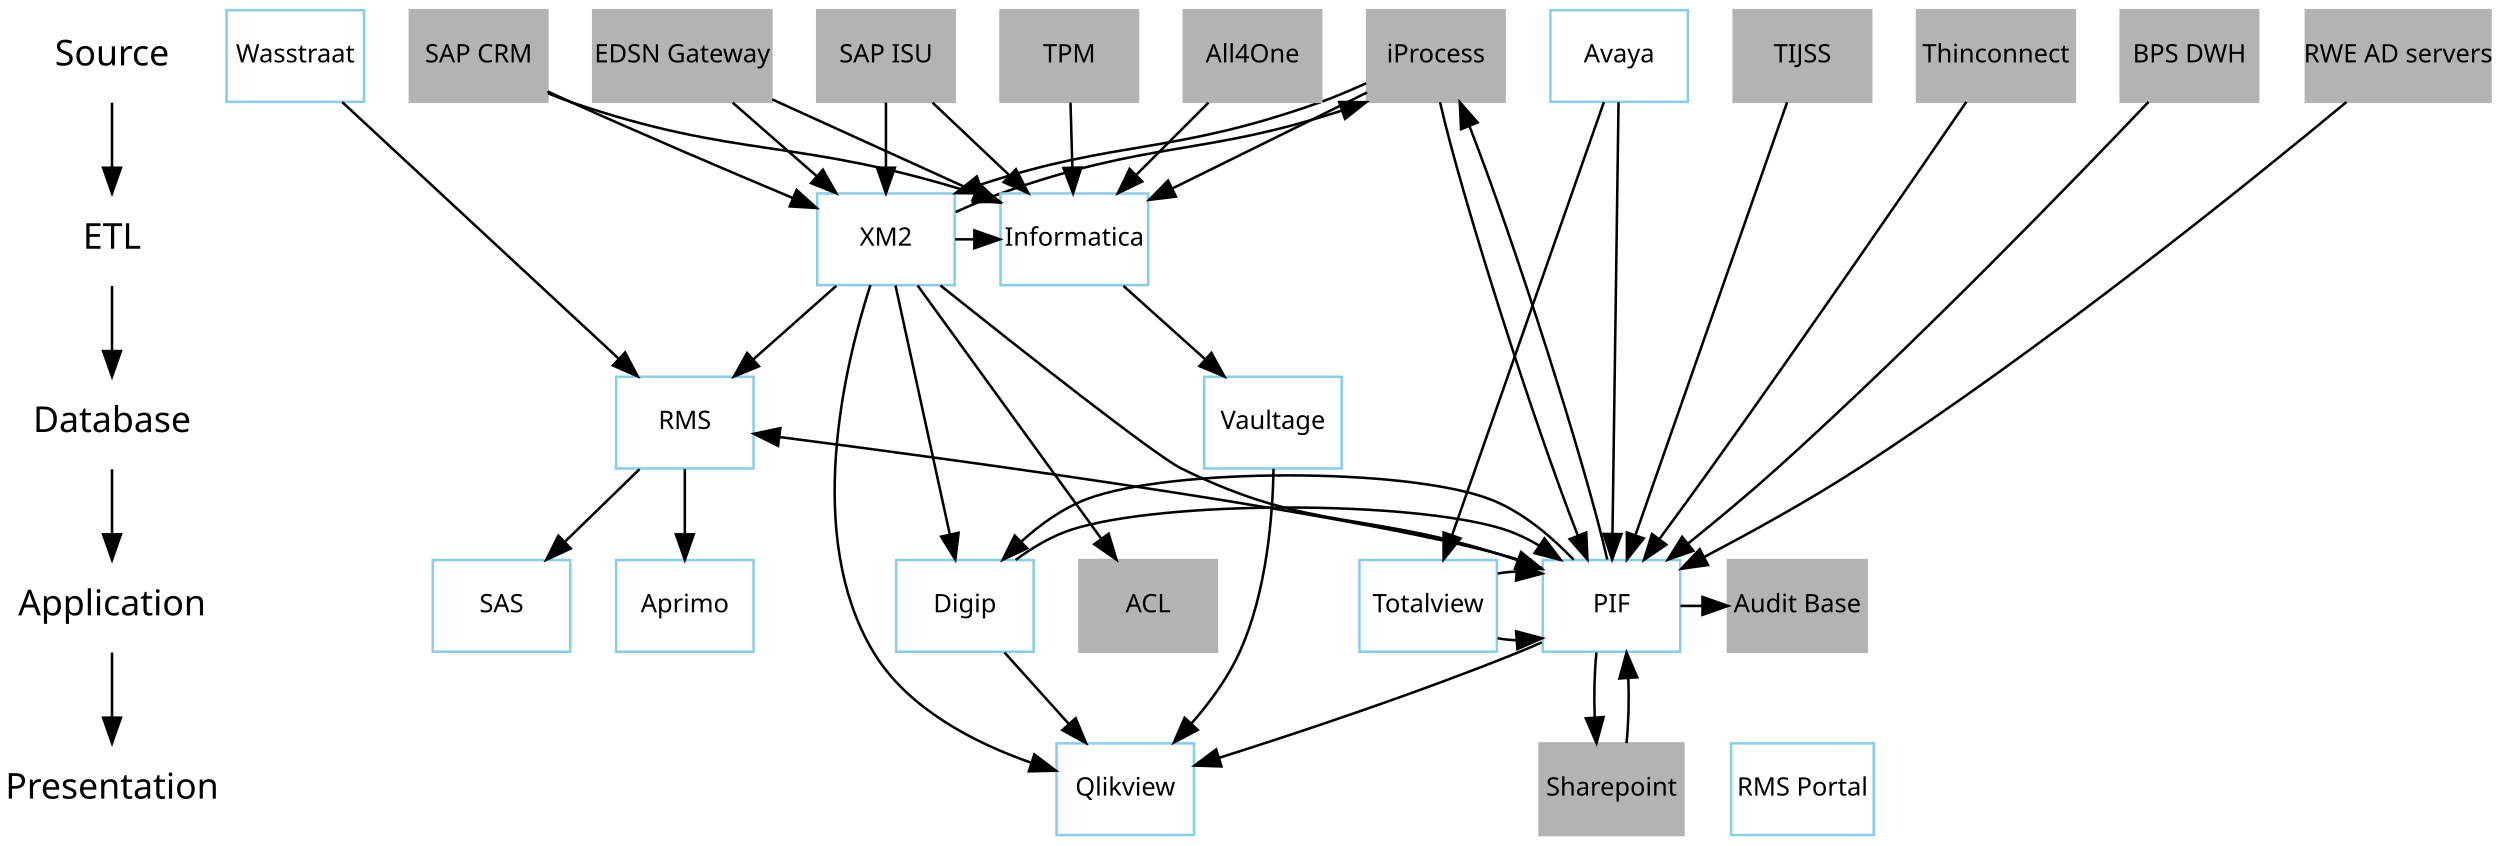
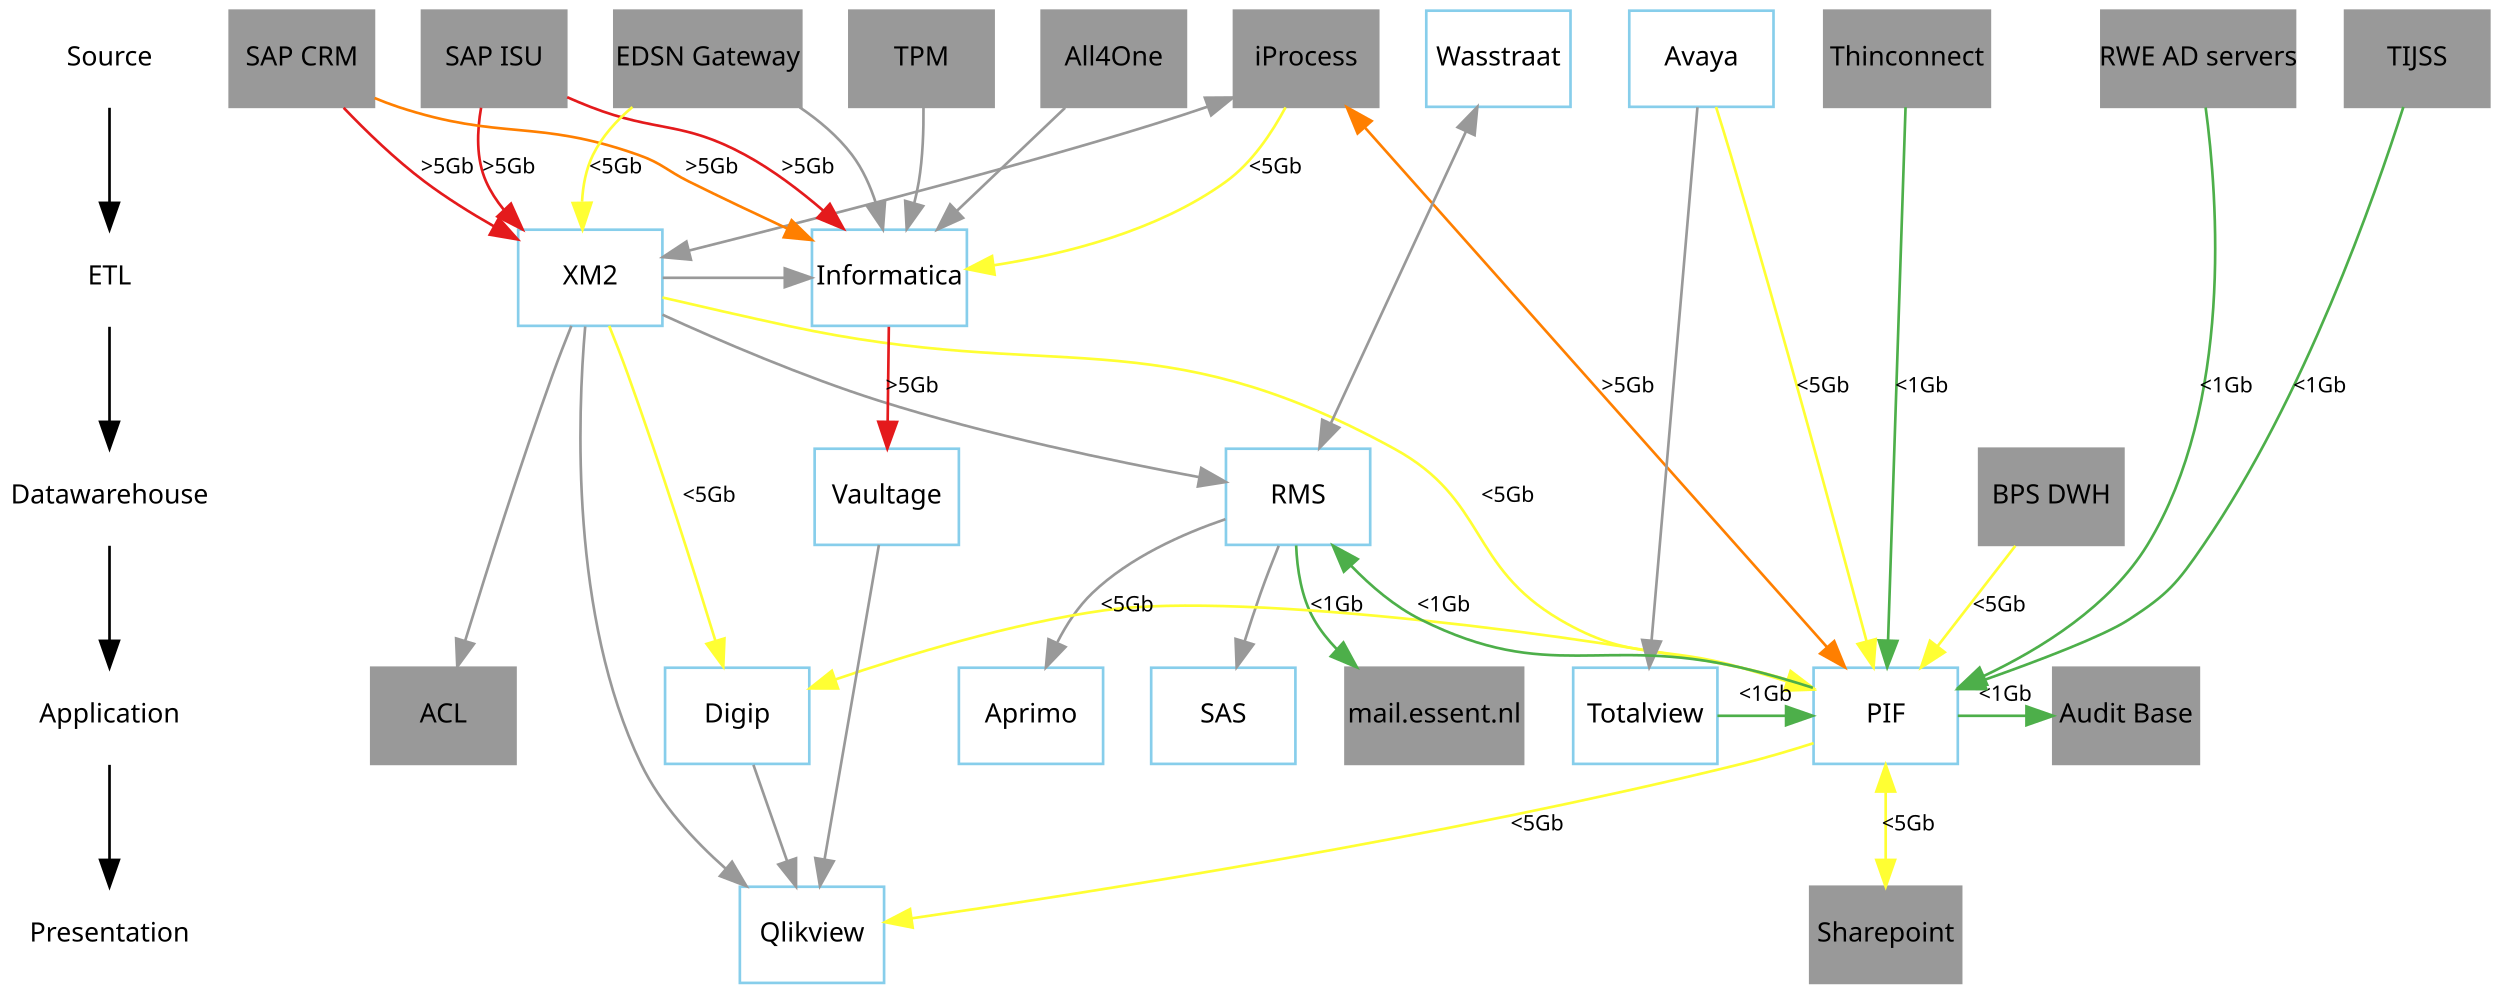
- <svg xmlns="http://www.w3.org/2000/svg" width="982pt" height="332pt" viewBox="0.00 0.00 982.00 332.00">
-   <g id="graph0" class="graph" transform="scale(1 1) rotate(0) translate(4 328)">
-     <polygon fill="white" stroke="white" points="-4,5 -4,-328 979,-328 979,5 -4,5" />
+ <svg xmlns="http://www.w3.org/2000/svg" width="936pt" height="372pt" viewBox="0.00 0.00 936.00 372.00">
+   <g id="graph0" class="graph" transform="scale(1 1) rotate(0) translate(4 368)">
+     <polygon fill="white" stroke="white" points="-4,5 -4,-368 933,-368 933,5 -4,5" />
    <g id="node1" class="node">
-       <text text-anchor="middle" x="40" y="-302.3" font-family="Myriad Condensed Web" font-size="14.00">Source</text>
+       <text text-anchor="middle" x="37" y="-343.5" font-family="Myriad Condensed Web" font-size="10.00">Source</text>
    </g>
    <g id="node2" class="node">
-       <text text-anchor="middle" x="40" y="-230.3" font-family="Myriad Condensed Web" font-size="14.00">ETL</text>
+       <text text-anchor="middle" x="37" y="-261.5" font-family="Myriad Condensed Web" font-size="10.00">ETL</text>
    </g>
    <g id="edge1" class="edge">
-       <path fill="none" stroke="black" d="M40,-287.697C40,-279.983 40,-270.712 40,-262.112" />
-       <polygon fill="black" stroke="black" points="43.5,-262.104 40,-252.104 36.5,-262.104 43.5,-262.104" />
+       <path fill="none" stroke="black" d="M37,-327.641C37,-317.297 37,-303.941 37,-292.221" />
+       <polygon fill="black" stroke="black" points="40.5,-292.05 37,-282.05 33.5,-292.05 40.5,-292.05" />
    </g>
    <g id="node3" class="node">
-       <text text-anchor="middle" x="40" y="-158.3" font-family="Myriad Condensed Web" font-size="14.00">Database</text>
+       <text text-anchor="middle" x="37" y="-179.5" font-family="Myriad Condensed Web" font-size="10.00">Datawarehouse</text>
    </g>
    <g id="edge2" class="edge">
-       <path fill="none" stroke="black" d="M40,-215.697C40,-207.983 40,-198.712 40,-190.112" />
-       <polygon fill="black" stroke="black" points="43.5,-190.104 40,-180.104 36.5,-190.104 43.5,-190.104" />
+       <path fill="none" stroke="black" d="M37,-245.641C37,-235.297 37,-221.941 37,-210.221" />
+       <polygon fill="black" stroke="black" points="40.5,-210.05 37,-200.05 33.5,-210.05 40.5,-210.05" />
    </g>
    <g id="node4" class="node">
-       <text text-anchor="middle" x="40" y="-86.3" font-family="Myriad Condensed Web" font-size="14.00">Application</text>
+       <text text-anchor="middle" x="37" y="-97.5" font-family="Myriad Condensed Web" font-size="10.00">Application</text>
    </g>
    <g id="edge3" class="edge">
-       <path fill="none" stroke="black" d="M40,-143.697C40,-135.983 40,-126.712 40,-118.112" />
-       <polygon fill="black" stroke="black" points="43.5,-118.104 40,-108.104 36.5,-118.104 43.5,-118.104" />
+       <path fill="none" stroke="black" d="M37,-163.641C37,-153.297 37,-139.941 37,-128.221" />
+       <polygon fill="black" stroke="black" points="40.5,-128.05 37,-118.05 33.5,-128.05 40.5,-128.05" />
    </g>
    <g id="node5" class="node">
-       <text text-anchor="middle" x="40" y="-14.3" font-family="Myriad Condensed Web" font-size="14.00">Presentation</text>
+       <text text-anchor="middle" x="37" y="-15.5" font-family="Myriad Condensed Web" font-size="10.00">Presentation</text>
    </g>
    <g id="edge4" class="edge">
-       <path fill="none" stroke="black" d="M40,-71.697C40,-63.983 40,-54.712 40,-46.112" />
-       <polygon fill="black" stroke="black" points="43.5,-46.104 40,-36.104 36.5,-46.104 43.5,-46.104" />
+       <path fill="none" stroke="black" d="M37,-81.641C37,-71.297 37,-57.941 37,-46.221" />
+       <polygon fill="black" stroke="black" points="40.5,-46.05 37,-36.05 33.5,-46.05 40.5,-46.05" />
    </g>
    <g id="node6" class="node">
-       <polygon fill="none" stroke="skyblue" points="292,-108 238,-108 238,-72 292,-72 292,-108" />
-       <text text-anchor="middle" x="265" y="-87.5" font-family="Myriad Condensed Web" font-size="10.00">Aprimo</text>
+       <polygon fill="none" stroke="skyblue" points="409,-118 355,-118 355,-82 409,-82 409,-118" />
+       <text text-anchor="middle" x="382" y="-97.5" font-family="Myriad Condensed Web" font-size="10.00">Aprimo</text>
    </g>
    <g id="node7" class="node">
-       <polygon fill="none" stroke="skyblue" points="292,-180 238,-180 238,-144 292,-144 292,-180" />
-       <text text-anchor="middle" x="265" y="-159.5" font-family="Myriad Condensed Web" font-size="10.00">RMS</text>
+       <polygon fill="none" stroke="skyblue" points="509,-200 455,-200 455,-164 509,-164 509,-200" />
+       <text text-anchor="middle" x="482" y="-179.5" font-family="Myriad Condensed Web" font-size="10.00">RMS</text>
    </g>
    <g id="edge5" class="edge">
-       <path fill="none" stroke="black" d="M265,-143.697C265,-135.983 265,-126.712 265,-118.112" />
-       <polygon fill="black" stroke="black" points="268.5,-118.104 265,-108.104 261.5,-118.104 268.5,-118.104" />
+       <path fill="none" stroke="#999999" d="M454.803,-173.618C438.747,-168.14 418.911,-159.287 405,-146 399.629,-140.87 395.295,-134.212 391.9,-127.597" />
+       <polygon fill="#999999" stroke="#999999" points="394.914,-125.771 387.585,-118.12 388.543,-128.672 394.914,-125.771" />
    </g>
    <g id="node20" class="node">
-       <polygon fill="none" stroke="skyblue" points="220,-108 166,-108 166,-72 220,-72 220,-108" />
-       <text text-anchor="middle" x="193" y="-87.5" font-family="Myriad Condensed Web" font-size="10.00">SAS</text>
+       <polygon fill="none" stroke="skyblue" points="481,-118 427,-118 427,-82 481,-82 481,-118" />
+       <text text-anchor="middle" x="454" y="-97.5" font-family="Myriad Condensed Web" font-size="10.00">SAS</text>
+     </g>
+     <g id="edge21" class="edge">
+       <path fill="none" stroke="#999999" d="M474.749,-163.656C472.492,-158.056 470.058,-151.797 468,-146 465.931,-140.171 463.863,-133.861 461.977,-127.862" />
+       <polygon fill="#999999" stroke="#999999" points="465.29,-126.728 459.003,-118.2 458.599,-128.787 465.29,-126.728" />
+     </g>
+     <g id="node31" class="node">
+       <polygon fill="#999999" stroke="#999999" points="566.25,-118 499.75,-118 499.75,-82 566.25,-82 566.25,-118" />
+       <text text-anchor="middle" x="533" y="-97.5" font-family="Myriad Condensed Web" font-size="10.00">mail.essent.nl</text>
+     </g>
+     <g id="edge40" class="edge">
+       <path fill="none" stroke="#4daf4a" d="M481.276,-163.774C481.626,-154.95 483.213,-144.339 488,-136 490.279,-132.03 493.203,-128.352 496.465,-124.991" />
+       <polygon fill="#4daf4a" stroke="#4daf4a" points="498.962,-127.451 504.027,-118.145 494.264,-122.262 498.962,-127.451" />
+       <text text-anchor="middle" x="496.5" y="-139.1" font-family="Myriad Condensed Web" font-size="8.00">&lt;1Gb</text>
+     </g>
+     <g id="node8" class="node">
+       <polygon fill="none" stroke="skyblue" points="244,-282 190,-282 190,-246 244,-246 244,-282" />
+       <text text-anchor="middle" x="217" y="-261.5" font-family="Myriad Condensed Web" font-size="10.00">XM2</text>
+     </g>
+     <g id="edge6" class="edge">
+       <path fill="none" stroke="#999999" d="M244.026,-250.18C265.579,-240.34 296.731,-226.964 325,-218 365.354,-205.204 412.969,-195.29 445.095,-189.331" />
+       <polygon fill="#999999" stroke="#999999" points="445.741,-192.771 454.952,-187.537 444.487,-185.884 445.741,-192.771" />
+     </g>
+     <g id="node9" class="node">
+       <polygon fill="none" stroke="skyblue" points="299,-118 245,-118 245,-82 299,-82 299,-118" />
+       <text text-anchor="middle" x="272" y="-97.5" font-family="Myriad Condensed Web" font-size="10.00">Digip</text>
+     </g>
+     <g id="edge7" class="edge">
+       <path fill="none" stroke="#ffff33" d="M224.071,-245.999C226.365,-240.309 228.867,-233.91 231,-228 243.306,-193.906 255.883,-154.053 263.804,-128.213" />
+       <polygon fill="#ffff33" stroke="#ffff33" points="267.233,-128.968 266.8,-118.382 260.537,-126.927 267.233,-128.968" />
+       <text text-anchor="middle" x="261.5" y="-180.1" font-family="Myriad Condensed Web" font-size="8.00">&lt;5Gb</text>
+     </g>
+     <g id="node11" class="node">
+       <polygon fill="none" stroke="skyblue" points="327,-36 273,-36 273,-0 327,-0 327,-36" />
+       <text text-anchor="middle" x="300" y="-15.5" font-family="Myriad Condensed Web" font-size="10.00">Qlikview</text>
+     </g>
+     <g id="edge12" class="edge">
+       <path fill="none" stroke="#999999" d="M215.1,-245.752C212.189,-212.304 209.466,-137.081 236,-82 243.271,-66.906 255.715,-53.383 267.708,-42.772" />
+       <polygon fill="#999999" stroke="#999999" points="270.076,-45.353 275.465,-36.232 265.564,-40.002 270.076,-45.353" />
+     </g>
+     <g id="node15" class="node">
+       <polygon fill="none" stroke="skyblue" points="358,-282 300,-282 300,-246 358,-246 358,-282" />
+       <text text-anchor="middle" x="329" y="-261.5" font-family="Myriad Condensed Web" font-size="10.00">Informatica</text>
+     </g>
+     <g id="edge24" class="edge">
+       <path fill="none" stroke="#999999" d="M244.125,-264C259.355,-264 274.586,-264 289.816,-264" />
+       <polygon fill="#999999" stroke="#999999" points="289.824,-267.5 299.824,-264 289.824,-260.5 289.824,-267.5" />
+     </g>
+     <g id="node19" class="node">
+       <polygon fill="none" stroke="skyblue" points="729,-118 675,-118 675,-82 729,-82 729,-118" />
+       <text text-anchor="middle" x="702" y="-97.5" font-family="Myriad Condensed Web" font-size="10.00">PIF</text>
+     </g>
+     <g id="edge19" class="edge">
+       <path fill="none" stroke="#ffff33" d="M244.026,-256.615C258.025,-253.352 275.41,-249.37 291,-246 391.616,-224.252 427.692,-249.406 518,-200 552.743,-180.992 545.831,-156.021 580,-136 606.974,-120.195 617.971,-126.696 648,-118 653.487,-116.411 659.267,-114.667 664.923,-112.921" />
+       <polygon fill="#ffff33" stroke="#ffff33" points="666.38,-116.132 674.88,-109.807 664.291,-109.451 666.38,-116.132" />
+       <text text-anchor="middle" x="560.5" y="-180.1" font-family="Myriad Condensed Web" font-size="8.00">&lt;5Gb</text>
+     </g>
+     <g id="node21" class="node">
+       <polygon fill="#999999" stroke="#999999" points="189,-118 135,-118 135,-82 189,-82 189,-118" />
+       <text text-anchor="middle" x="162" y="-97.5" font-family="Myriad Condensed Web" font-size="10.00">ACL</text>
    </g>
    <g id="edge22" class="edge">
-       <path fill="none" stroke="black" d="M247.202,-143.697C238.396,-135.135 227.618,-124.656 217.999,-115.304" />
-       <polygon fill="black" stroke="black" points="220.203,-112.566 210.593,-108.104 215.323,-117.585 220.203,-112.566" />
-     </g>
-     <g id="node8" class="node">
-       <polygon fill="none" stroke="skyblue" points="371,-252 317,-252 317,-216 371,-216 371,-252" />
-       <text text-anchor="middle" x="344" y="-231.5" font-family="Myriad Condensed Web" font-size="10.00">XM2</text>
-     </g>
-     <g id="edge6" class="edge">
-       <path fill="none" stroke="black" d="M324.472,-215.697C314.618,-206.965 302.514,-196.24 291.804,-186.75" />
-       <polygon fill="black" stroke="black" points="294.109,-184.117 284.303,-180.104 289.467,-189.356 294.109,-184.117" />
-     </g>
-     <g id="node9" class="node">
-       <polygon fill="none" stroke="skyblue" points="402,-108 348,-108 348,-72 402,-72 402,-108" />
-       <text text-anchor="middle" x="375" y="-87.5" font-family="Myriad Condensed Web" font-size="10.00">Digip</text>
-     </g>
-     <g id="edge7" class="edge">
-       <path fill="none" stroke="black" d="M347.739,-215.871C353.046,-191.564 362.814,-146.819 369.103,-118.013" />
-       <polygon fill="black" stroke="black" points="372.534,-118.706 371.247,-108.189 365.695,-117.213 372.534,-118.706" />
-     </g>
-     <g id="node11" class="node">
-       <polygon fill="none" stroke="skyblue" points="465,-36 411,-36 411,-0 465,-0 465,-36" />
-       <text text-anchor="middle" x="438" y="-15.5" font-family="Myriad Condensed Web" font-size="10.00">Qlikview</text>
-     </g>
-     <g id="edge12" class="edge">
-       <path fill="none" stroke="black" d="M337.889,-215.995C327.847,-184.891 311.555,-117.823 339,-72 352.438,-49.563 378.977,-36.088 401.197,-28.343" />
-       <polygon fill="black" stroke="black" points="402.279,-31.671 410.722,-25.27 400.13,-25.009 402.279,-31.671" />
+       <path fill="none" stroke="#999999" d="M209.929,-245.999C207.635,-240.309 205.133,-233.91 203,-228 190.694,-193.906 178.117,-154.053 170.196,-128.213" />
+       <polygon fill="#999999" stroke="#999999" points="173.463,-126.927 167.2,-118.382 166.767,-128.968 173.463,-126.927" />
+     </g>
+     <g id="edge34" class="edge">
+       <path fill="none" stroke="#999999" d="M278.076,-81.641C281.77,-71.086 286.562,-57.395 290.723,-45.505" />
+       <polygon fill="#999999" stroke="#999999" points="294.032,-46.645 294.032,-36.05 287.425,-44.332 294.032,-46.645" />
+     </g>
+     <g id="edge27" class="edge">
+       <path fill="none" stroke="#ffff33" d="M308.707,-113.587C336.06,-122.959 374.562,-134.581 409.5,-139.5 462.195,-146.919 595.946,-129.054 648,-118 653.558,-116.82 659.344,-115.261 664.974,-113.555" />
+       <polygon fill="#ffff33" stroke="#ffff33" points="309.757,-110.246 299.162,-110.252 307.448,-116.854 309.757,-110.246" />
+       <polygon fill="#ffff33" stroke="#ffff33" points="666.413,-116.768 674.859,-110.372 664.268,-110.105 666.413,-116.768" />
+       <text text-anchor="middle" x="418" y="-139.1" font-family="Myriad Condensed Web" font-size="8.00">&lt;5Gb</text>
+     </g>
+     <g id="node10" class="node">
+       <polygon fill="#999999" stroke="#999999" points="730.25,-36 673.75,-36 673.75,-0 730.25,-0 730.25,-36" />
+       <text text-anchor="middle" x="702" y="-15.5" font-family="Myriad Condensed Web" font-size="10.00">Sharepoint</text>
+     </g>
+     <g id="edge28" class="edge">
+       <path fill="none" stroke="#ffff33" d="M702,-46.17C702,-54.316 702,-63.256 702,-71.428" />
+       <polygon fill="#ffff33" stroke="#ffff33" points="705.5,-46.05 702,-36.05 698.5,-46.05 705.5,-46.05" />
+       <polygon fill="#ffff33" stroke="#ffff33" points="698.5,-71.641 702,-81.641 705.5,-71.641 698.5,-71.641" />
+       <text text-anchor="middle" x="710.5" y="-57.1" font-family="Myriad Condensed Web" font-size="8.00">&lt;5Gb</text>
    </g>
    <g id="node12" class="node">
-       <polygon fill="#b3b3b3" stroke="#b3b3b3" points="587,-324 533,-324 533,-288 587,-288 587,-324" />
-       <text text-anchor="middle" x="560" y="-303.5" font-family="Myriad Condensed Web" font-size="10.00">iProcess</text>
+       <polygon fill="#999999" stroke="#999999" points="512,-364 458,-364 458,-328 512,-328 512,-364" />
+       <text text-anchor="middle" x="485" y="-343.5" font-family="Myriad Condensed Web" font-size="10.00">iProcess</text>
+     </g>
+     <g id="edge8" class="edge">
+       <path fill="none" stroke="#999999" d="M448.167,-328.081C400.095,-311.495 306.213,-287.323 254.002,-274.202" />
+       <polygon fill="#999999" stroke="#999999" points="447.101,-331.418 457.696,-331.498 449.464,-324.828 447.101,-331.418" />
+       <polygon fill="#999999" stroke="#999999" points="254.692,-270.766 244.141,-271.73 252.99,-277.556 254.692,-270.766" />
+     </g>
+     <g id="edge9" class="edge">
+       <path fill="none" stroke="#ffff33" d="M477.3,-327.788C472.233,-318.3 464.733,-307.05 455,-300 429.516,-281.541 394.693,-272.81 368.113,-268.685" />
+       <polygon fill="#ffff33" stroke="#ffff33" points="368.393,-265.19 358.005,-267.273 367.425,-272.123 368.393,-265.19" />
+       <text text-anchor="middle" x="473.5" y="-303.1" font-family="Myriad Condensed Web" font-size="8.00">&lt;5Gb</text>
+     </g>
+     <g id="edge20" class="edge">
+       <path fill="none" stroke="#ff7f00" d="M507.102,-320.149C548.772,-273.293 638.492,-172.41 680.048,-125.683" />
+       <polygon fill="#ff7f00" stroke="#ff7f00" points="504.289,-318.044 500.259,-327.842 509.52,-322.696 504.289,-318.044" />
+       <polygon fill="#ff7f00" stroke="#ff7f00" points="682.728,-127.937 686.758,-118.139 677.497,-123.285 682.728,-127.937" />
+       <text text-anchor="middle" x="605.5" y="-221.1" font-family="Myriad Condensed Web" font-size="8.00">&gt;5Gb</text>
+     </g>
+     <g id="node13" class="node">
+       <polygon fill="#999999" stroke="#999999" points="208,-364 154,-364 154,-328 208,-328 208,-364" />
+       <text text-anchor="middle" x="181" y="-343.5" font-family="Myriad Condensed Web" font-size="10.00">SAP ISU</text>
+     </g>
+     <g id="edge13" class="edge">
+       <path fill="none" stroke="#e41a1c" d="M176.118,-327.658C174.591,-319.004 174.171,-308.58 178,-300 179.662,-296.274 181.939,-292.78 184.564,-289.55" />
+       <polygon fill="#e41a1c" stroke="#e41a1c" points="187.305,-291.747 191.654,-282.086 182.229,-286.926 187.305,-291.747" />
+       <text text-anchor="middle" x="186.5" y="-303.1" font-family="Myriad Condensed Web" font-size="8.00">&gt;5Gb</text>
+     </g>
+     <g id="edge15" class="edge">
+       <path fill="none" stroke="#e41a1c" d="M208.344,-331.603C211.242,-330.329 214.166,-329.103 217,-328 242.154,-318.213 251.285,-322.889 275,-310 285.344,-304.378 295.56,-296.603 304.276,-289.096" />
+       <polygon fill="#e41a1c" stroke="#e41a1c" points="306.7,-291.623 311.819,-282.347 302.033,-286.407 306.7,-291.623" />
+       <text text-anchor="middle" x="298.5" y="-303.1" font-family="Myriad Condensed Web" font-size="8.00">&gt;5Gb</text>
+     </g>
+     <g id="node14" class="node">
+       <polygon fill="#999999" stroke="#999999" points="136,-364 82,-364 82,-328 136,-328 136,-364" />
+       <text text-anchor="middle" x="109" y="-343.5" font-family="Myriad Condensed Web" font-size="10.00">SAP CRM</text>
+     </g>
+     <g id="edge14" class="edge">
+       <path fill="none" stroke="#e41a1c" d="M124.658,-327.647C133.144,-318.789 144.102,-308.185 155,-300 162.996,-293.995 172.129,-288.29 180.883,-283.295" />
+       <polygon fill="#e41a1c" stroke="#e41a1c" points="182.746,-286.265 189.805,-278.364 179.36,-280.138 182.746,-286.265" />
+       <text text-anchor="middle" x="163.5" y="-303.1" font-family="Myriad Condensed Web" font-size="8.00">&gt;5Gb</text>
+     </g>
+     <g id="edge16" class="edge">
+       <path fill="none" stroke="#ff7f00" d="M136.234,-331.298C139.154,-330.083 142.113,-328.955 145,-328 183.73,-315.196 196.556,-323.64 235,-310 243.993,-306.809 245.452,-304.241 254,-300 265.883,-294.104 278.949,-287.909 290.8,-282.397" />
+       <polygon fill="#ff7f00" stroke="#ff7f00" points="292.391,-285.517 299.998,-278.142 289.452,-279.164 292.391,-285.517" />
+       <text text-anchor="middle" x="262.5" y="-303.1" font-family="Myriad Condensed Web" font-size="8.00">&gt;5Gb</text>
+     </g>
+     <g id="node16" class="node">
+       <polygon fill="none" stroke="skyblue" points="355,-200 301,-200 301,-164 355,-164 355,-200" />
+       <text text-anchor="middle" x="328" y="-179.5" font-family="Myriad Condensed Web" font-size="10.00">Vaultage</text>
+     </g>
+     <g id="edge10" class="edge">
+       <path fill="none" stroke="#e41a1c" d="M328.783,-245.641C328.654,-235.297 328.487,-221.941 328.34,-210.221" />
+       <polygon fill="#e41a1c" stroke="#e41a1c" points="331.838,-210.006 328.213,-200.05 324.838,-210.093 331.838,-210.006" />
+       <text text-anchor="middle" x="337.5" y="-221.1" font-family="Myriad Condensed Web" font-size="8.00">&gt;5Gb</text>
+     </g>
+     <g id="edge11" class="edge">
+       <path fill="none" stroke="#999999" d="M325.056,-163.969C320.217,-135.968 310.537,-79.963 304.728,-46.352" />
+       <polygon fill="#999999" stroke="#999999" points="308.14,-45.548 302.988,-36.29 301.243,-46.74 308.14,-45.548" />
+     </g>
+     <g id="node17" class="node">
+       <polygon fill="none" stroke="skyblue" points="660,-364 606,-364 606,-328 660,-328 660,-364" />
+       <text text-anchor="middle" x="633" y="-343.5" font-family="Myriad Condensed Web" font-size="10.00">Avaya</text>
+     </g>
+     <g id="node18" class="node">
+       <polygon fill="none" stroke="skyblue" points="639,-118 585,-118 585,-82 639,-82 639,-118" />
+       <text text-anchor="middle" x="612" y="-97.5" font-family="Myriad Condensed Web" font-size="10.00">Totalview</text>
+     </g>
+     <g id="edge17" class="edge">
+       <path fill="none" stroke="#999999" d="M631.523,-327.842C627.931,-286.104 618.712,-178.989 614.352,-128.33" />
+       <polygon fill="#999999" stroke="#999999" points="617.82,-127.802 613.475,-118.139 610.846,-128.402 617.82,-127.802" />
    </g>
    <g id="edge25" class="edge">
-       <path fill="none" stroke="black" d="M371.397,-244.711C377.228,-247.306 383.272,-249.954 389,-252 447.613,-272.937 468.506,-266.659 522.854,-284.518" />
-       <polygon fill="black" stroke="black" points="522.042,-287.94 532.636,-287.87 524.311,-281.318 522.042,-287.94" />
-     </g>
-     <g id="node15" class="node">
-       <polygon fill="none" stroke="skyblue" points="447,-252 389,-252 389,-216 447,-216 447,-252" />
-       <text text-anchor="middle" x="418" y="-231.5" font-family="Myriad Condensed Web" font-size="10.00">Informatica</text>
+       <path fill="none" stroke="#ffff33" d="M638.487,-327.945C640.285,-322.251 642.266,-315.863 644,-310 663.267,-244.866 684.178,-167.756 694.851,-127.885" />
+       <polygon fill="#ffff33" stroke="#ffff33" points="698.259,-128.688 697.458,-118.123 691.496,-126.881 698.259,-128.688" />
+       <text text-anchor="middle" x="678.5" y="-221.1" font-family="Myriad Condensed Web" font-size="8.00">&lt;5Gb</text>
+     </g>
+     <g id="edge18" class="edge">
+       <path fill="none" stroke="#4daf4a" d="M639.003,-100C647.028,-100 655.967,-100 664.531,-100" />
+       <polygon fill="#4daf4a" stroke="#4daf4a" points="664.705,-103.5 674.705,-100 664.705,-96.5 664.705,-103.5" />
+       <text text-anchor="middle" x="657" y="-105.6" font-family="Myriad Condensed Web" font-size="8.00">&lt;1Gb</text>
+     </g>
+     <g id="edge39" class="edge">
+       <path fill="none" stroke="#4daf4a" d="M674.757,-110.487C666.263,-113.198 656.81,-115.965 648,-118 595.453,-130.134 576.285,-111.978 528,-136 518.248,-140.852 509.251,-148.535 501.85,-156.19" />
+       <polygon fill="#4daf4a" stroke="#4daf4a" points="499.138,-153.971 495.011,-163.729 504.322,-158.674 499.138,-153.971" />
+       <text text-anchor="middle" x="536.5" y="-139.1" font-family="Myriad Condensed Web" font-size="8.00">&lt;1Gb</text>
+     </g>
+     <g id="edge30" class="edge">
+       <path fill="none" stroke="#ffff33" d="M674.995,-89.765C666.427,-87.034 656.874,-84.191 648,-82 536.198,-54.398 401.421,-33.424 337.347,-24.183" />
+       <polygon fill="#ffff33" stroke="#ffff33" points="337.715,-20.7 327.32,-22.749 336.724,-27.629 337.715,-20.7" />
+       <text text-anchor="middle" x="571.5" y="-57.1" font-family="Myriad Condensed Web" font-size="8.00">&lt;5Gb</text>
+     </g>
+     <g id="node23" class="node">
+       <polygon fill="#999999" stroke="#999999" points="819.25,-118 764.75,-118 764.75,-82 819.25,-82 819.25,-118" />
+       <text text-anchor="middle" x="792" y="-97.5" font-family="Myriad Condensed Web" font-size="10.00">Audit Base</text>
    </g>
    <g id="edge26" class="edge">
-       <path fill="none" stroke="black" d="M371.172,-234C373.641,-234 376.111,-234 378.58,-234" />
-       <polygon fill="black" stroke="black" points="378.732,-237.5 388.732,-234 378.732,-230.5 378.732,-237.5" />
-     </g>
-     <g id="node19" class="node">
-       <polygon fill="none" stroke="skyblue" points="656,-108 602,-108 602,-72 656,-72 656,-108" />
-       <text text-anchor="middle" x="629" y="-87.5" font-family="Myriad Condensed Web" font-size="10.00">PIF</text>
-     </g>
-     <g id="edge20" class="edge">
-       <path fill="none" stroke="black" d="M365.384,-215.871C395.98,-191.475 449.705,-149.093 460,-144 512.102,-118.226 533.348,-128.009 591.959,-107.984" />
-       <polygon fill="black" stroke="black" points="593.457,-111.165 601.696,-104.504 591.102,-104.574 593.457,-111.165" />
-     </g>
-     <g id="node21" class="node">
-       <polygon fill="#b3b3b3" stroke="#b3b3b3" points="474,-108 420,-108 420,-72 474,-72 474,-108" />
-       <text text-anchor="middle" x="447" y="-87.5" font-family="Myriad Condensed Web" font-size="10.00">ACL</text>
+       <path fill="none" stroke="#4daf4a" d="M729.003,-100C737.028,-100 745.967,-100 754.531,-100" />
+       <polygon fill="#4daf4a" stroke="#4daf4a" points="754.705,-103.5 764.705,-100 754.705,-96.5 754.705,-103.5" />
+       <text text-anchor="middle" x="746.75" y="-105.6" font-family="Myriad Condensed Web" font-size="8.00">&lt;1Gb</text>
+     </g>
+     <g id="node22" class="node">
+       <polygon fill="#999999" stroke="#999999" points="296,-364 226,-364 226,-328 296,-328 296,-364" />
+       <text text-anchor="middle" x="261" y="-343.5" font-family="Myriad Condensed Web" font-size="10.00">EDSN Gateway</text>
    </g>
    <g id="edge23" class="edge">
-       <path fill="none" stroke="black" d="M356.424,-215.871C374.365,-191.137 407.655,-145.242 428.495,-116.512" />
-       <polygon fill="black" stroke="black" points="431.493,-118.339 434.532,-108.189 425.827,-114.229 431.493,-118.339" />
+       <path fill="none" stroke="#ffff33" d="M232.771,-327.926C226.851,-322.929 221.383,-316.917 218,-310 215.382,-304.647 214.235,-298.491 213.914,-292.485" />
+       <polygon fill="#ffff33" stroke="#ffff33" points="217.421,-292.1 214.092,-282.042 210.422,-291.981 217.421,-292.1" />
+       <text text-anchor="middle" x="226.5" y="-303.1" font-family="Myriad Condensed Web" font-size="8.00">&lt;5Gb</text>
+     </g>
+     <g id="edge35" class="edge">
+       <path fill="none" stroke="#999999" d="M295.38,-327.839C302.666,-322.906 309.736,-316.944 315,-310 319.022,-304.694 321.902,-298.215 323.959,-291.844" />
+       <polygon fill="#999999" stroke="#999999" points="327.361,-292.67 326.561,-282.106 320.598,-290.864 327.361,-292.67" />
+     </g>
+     <g id="node24" class="node">
+       <polygon fill="#999999" stroke="#999999" points="741,-364 679,-364 679,-328 741,-328 741,-364" />
+       <text text-anchor="middle" x="710" y="-343.5" font-family="Myriad Condensed Web" font-size="10.00">Thinconnect</text>
+     </g>
+     <g id="edge29" class="edge">
+       <path fill="none" stroke="#4daf4a" d="M709.437,-327.842C708.069,-286.104 704.557,-178.989 702.896,-128.33" />
+       <polygon fill="#4daf4a" stroke="#4daf4a" points="706.388,-128.019 702.562,-118.139 699.392,-128.248 706.388,-128.019" />
+       <text text-anchor="middle" x="715.5" y="-221.1" font-family="Myriad Condensed Web" font-size="8.00">&lt;1Gb</text>
+     </g>
+     <g id="node25" class="node">
+       <polygon fill="#999999" stroke="#999999" points="791,-200 737,-200 737,-164 791,-164 791,-200" />
+       <text text-anchor="middle" x="764" y="-179.5" font-family="Myriad Condensed Web" font-size="10.00">BPS DWH</text>
+     </g>
+     <g id="edge31" class="edge">
+       <path fill="none" stroke="#ffff33" d="M750.547,-163.641C742.039,-152.664 730.903,-138.294 721.443,-126.087" />
+       <polygon fill="#ffff33" stroke="#ffff33" points="724.106,-123.81 715.214,-118.05 718.573,-128.098 724.106,-123.81" />
+       <text text-anchor="middle" x="744.5" y="-139.1" font-family="Myriad Condensed Web" font-size="8.00">&lt;5Gb</text>
+     </g>
+     <g id="node26" class="node">
+       <polygon fill="#999999" stroke="#999999" points="855.25,-364 782.75,-364 782.75,-328 855.25,-328 855.25,-364" />
+       <text text-anchor="middle" x="819" y="-343.5" font-family="Myriad Condensed Web" font-size="10.00">RWE AD servers</text>
+     </g>
+     <g id="edge32" class="edge">
+       <path fill="none" stroke="#4daf4a" d="M821.791,-327.757C826.378,-293.668 832.074,-216.421 800,-164 786.023,-141.156 760.288,-125.089 738.697,-114.9" />
+       <polygon fill="#4daf4a" stroke="#4daf4a" points="739.993,-111.646 729.436,-110.76 737.137,-118.037 739.993,-111.646" />
+       <text text-anchor="middle" x="829.5" y="-221.1" font-family="Myriad Condensed Web" font-size="8.00">&lt;1Gb</text>
+     </g>
+     <g id="node27" class="node">
+       <polygon fill="#999999" stroke="#999999" points="928,-364 874,-364 874,-328 928,-328 928,-364" />
+       <text text-anchor="middle" x="901" y="-343.5" font-family="Myriad Condensed Web" font-size="10.00">TIJSS</text>
+     </g>
+     <g id="edge33" class="edge">
+       <path fill="none" stroke="#4daf4a" d="M895.826,-327.967C885.192,-294.575 858.677,-218.98 821,-164 811.051,-149.483 807.757,-145.59 793,-136 783.627,-129.909 759.702,-120.786 738.735,-113.381" />
+       <polygon fill="#4daf4a" stroke="#4daf4a" points="739.661,-109.998 729.066,-110.011 737.358,-116.608 739.661,-109.998" />
+       <text text-anchor="middle" x="864.5" y="-221.1" font-family="Myriad Condensed Web" font-size="8.00">&lt;1Gb</text>
+     </g>
+     <g id="node28" class="node">
+       <polygon fill="#999999" stroke="#999999" points="368,-364 314,-364 314,-328 368,-328 368,-364" />
+       <text text-anchor="middle" x="341" y="-343.5" font-family="Myriad Condensed Web" font-size="10.00">TPM</text>
    </g>
    <g id="edge36" class="edge">
-       <path fill="none" stroke="black" d="M390.573,-71.697C398.202,-63.22 407.523,-52.864 415.876,-43.583" />
-       <polygon fill="black" stroke="black" points="418.518,-45.879 422.606,-36.104 413.315,-41.196 418.518,-45.879" />
-     </g>
-     <g id="edge29" class="edge">
-       <path fill="none" stroke="black" d="M394.96,-108.064C401.517,-112.902 409.149,-117.484 417,-120 452.976,-131.529 551.024,-131.529 587,-120 591.661,-118.506 596.246,-116.284 600.574,-113.712" />
-       <polygon fill="black" stroke="black" points="602.664,-116.525 609.04,-108.064 598.779,-110.702 602.664,-116.525" />
-     </g>
-     <g id="node10" class="node">
-       <polygon fill="#b3b3b3" stroke="#b3b3b3" points="657.25,-36 600.75,-36 600.75,-0 657.25,-0 657.25,-36" />
-       <text text-anchor="middle" x="629" y="-15.5" font-family="Myriad Condensed Web" font-size="10.00">Sharepoint</text>
-     </g>
-     <g id="edge30" class="edge">
-       <path fill="none" stroke="black" d="M634.895,-36.104C635.701,-43.791 635.937,-53.054 635.604,-61.665" />
-       <polygon fill="black" stroke="black" points="632.109,-61.48 634.916,-71.697 639.092,-61.96 632.109,-61.48" />
-     </g>
-     <g id="edge8" class="edge">
-       <path fill="none" stroke="black" d="M532.603,-295.289C526.772,-292.694 520.728,-290.046 515,-288 456.387,-267.063 435.494,-273.341 381.146,-255.482" />
-       <polygon fill="black" stroke="black" points="381.958,-252.06 371.364,-252.13 379.689,-258.682 381.958,-252.06" />
-     </g>
-     <g id="edge9" class="edge">
-       <path fill="none" stroke="black" d="M532.957,-291.669C511.361,-281.023 480.82,-265.968 456.645,-254.05" />
-       <polygon fill="black" stroke="black" points="457.907,-250.77 447.39,-249.488 454.812,-257.049 457.907,-250.77" />
-     </g>
-     <g id="edge21" class="edge">
-       <path fill="none" stroke="black" d="M561.652,-287.849C570.105,-250.597 598.398,-162.067 615.808,-117.539" />
-       <polygon fill="black" stroke="black" points="619.067,-118.816 619.558,-108.232 612.574,-116.2 619.067,-118.816" />
-     </g>
-     <g id="node13" class="node">
-       <polygon fill="#b3b3b3" stroke="#b3b3b3" points="371,-324 317,-324 317,-288 371,-288 371,-324" />
-       <text text-anchor="middle" x="344" y="-303.5" font-family="Myriad Condensed Web" font-size="10.00">SAP ISU</text>
-     </g>
-     <g id="edge13" class="edge">
-       <path fill="none" stroke="black" d="M344,-287.697C344,-279.983 344,-270.712 344,-262.112" />
-       <polygon fill="black" stroke="black" points="347.5,-262.104 344,-252.104 340.5,-262.104 347.5,-262.104" />
-     </g>
-     <g id="edge15" class="edge">
-       <path fill="none" stroke="black" d="M362.292,-287.697C371.433,-279.05 382.64,-268.449 392.6,-259.027" />
-       <polygon fill="black" stroke="black" points="395.059,-261.519 399.918,-252.104 390.248,-256.434 395.059,-261.519" />
-     </g>
-     <g id="node14" class="node">
-       <polygon fill="#b3b3b3" stroke="#b3b3b3" points="211,-324 157,-324 157,-288 211,-288 211,-324" />
-       <text text-anchor="middle" x="184" y="-303.5" font-family="Myriad Condensed Web" font-size="10.00">SAP CRM</text>
-     </g>
-     <g id="edge14" class="edge">
-       <path fill="none" stroke="black" d="M211.077,-292.082C214.08,-290.688 217.1,-289.304 220,-288 249.218,-274.863 282.629,-260.627 307.402,-250.221" />
-       <polygon fill="black" stroke="black" points="308.911,-253.383 316.781,-246.291 306.205,-246.927 308.911,-253.383" />
-     </g>
-     <g id="edge16" class="edge">
-       <path fill="none" stroke="black" d="M211.258,-291.369C214.173,-290.14 217.124,-288.989 220,-288 285.965,-265.313 308.865,-274.141 379.027,-251.952" />
-       <polygon fill="black" stroke="black" points="380.352,-255.201 388.771,-248.77 378.179,-248.547 380.352,-255.201" />
-     </g>
-     <g id="node16" class="node">
-       <polygon fill="none" stroke="skyblue" points="523,-180 469,-180 469,-144 523,-144 523,-180" />
-       <text text-anchor="middle" x="496" y="-159.5" font-family="Myriad Condensed Web" font-size="10.00">Vaultage</text>
-     </g>
-     <g id="edge10" class="edge">
-       <path fill="none" stroke="black" d="M437.281,-215.697C446.915,-207.05 458.729,-196.449 469.227,-187.027" />
-       <polygon fill="black" stroke="black" points="471.836,-189.388 476.941,-180.104 467.161,-184.179 471.836,-189.388" />
-     </g>
-     <g id="edge11" class="edge">
-       <path fill="none" stroke="black" d="M496.256,-143.82C495.916,-125.299 493.547,-95.336 483,-72 478.404,-61.831 471.258,-52.094 464.004,-43.804" />
-       <polygon fill="black" stroke="black" points="466.454,-41.298 457.096,-36.332 461.314,-46.05 466.454,-41.298" />
-     </g>
-     <g id="node17" class="node">
-       <polygon fill="none" stroke="skyblue" points="659,-324 605,-324 605,-288 659,-288 659,-324" />
-       <text text-anchor="middle" x="632" y="-303.5" font-family="Myriad Condensed Web" font-size="10.00">Avaya</text>
-     </g>
-     <g id="node18" class="node">
-       <polygon fill="none" stroke="skyblue" points="584,-108 530,-108 530,-72 584,-72 584,-108" />
-       <text text-anchor="middle" x="557" y="-87.5" font-family="Myriad Condensed Web" font-size="10.00">Totalview</text>
-     </g>
-     <g id="edge17" class="edge">
-       <path fill="none" stroke="black" d="M625.989,-287.849C612.961,-250.675 582.037,-162.439 566.4,-117.82" />
-       <polygon fill="black" stroke="black" points="569.65,-116.512 563.039,-108.232 563.044,-118.827 569.65,-116.512" />
-     </g>
-     <g id="edge27" class="edge">
-       <path fill="none" stroke="black" d="M631.76,-287.849C631.241,-250.832 630.012,-163.181 629.384,-118.386" />
-       <polygon fill="black" stroke="black" points="632.882,-118.182 629.242,-108.232 625.882,-118.281 632.882,-118.182" />
-     </g>
-     <g id="edge18" class="edge">
-       <path fill="none" stroke="black" d="M584.281,-77.292C586.738,-76.846 589.194,-76.588 591.651,-76.519" />
-       <polygon fill="black" stroke="black" points="591.51,-80.018 601.75,-77.297 592.048,-73.039 591.51,-80.018" />
-     </g>
-     <g id="edge19" class="edge">
-       <path fill="none" stroke="black" d="M584.281,-102.708C586.738,-103.154 589.194,-103.412 591.651,-103.481" />
-       <polygon fill="black" stroke="black" points="592.048,-106.961 601.75,-102.703 591.51,-99.982 592.048,-106.961" />
-     </g>
-     <g id="edge44" class="edge">
-       <path fill="none" stroke="black" d="M601.801,-104.813C598.874,-106.006 595.905,-107.099 593,-108 539.175,-124.691 376.439,-146.778 302.399,-156.301" />
-       <polygon fill="black" stroke="black" points="301.618,-152.872 292.143,-157.613 302.506,-159.816 301.618,-152.872" />
-     </g>
-     <g id="edge41" class="edge">
-       <path fill="none" stroke="black" d="M614.127,-108.132C605.517,-117.166 593.853,-127.171 581,-132 548.132,-144.35 455.868,-144.35 423,-132 413.561,-128.453 404.763,-122.116 397.346,-115.421" />
-       <polygon fill="black" stroke="black" points="399.475,-112.609 389.873,-108.132 394.587,-117.62 399.475,-112.609" />
-     </g>
-     <g id="edge43" class="edge">
-       <path fill="none" stroke="black" d="M623.084,-71.697C622.289,-63.983 622.062,-54.712 622.405,-46.112" />
-       <polygon fill="black" stroke="black" points="625.898,-46.324 623.105,-36.104 618.915,-45.836 625.898,-46.324" />
-     </g>
-     <g id="edge32" class="edge">
-       <path fill="none" stroke="black" d="M601.623,-75.686C598.731,-74.395 595.818,-73.143 593,-72 553.287,-55.892 506.62,-40.383 474.947,-30.35" />
-       <polygon fill="black" stroke="black" points="475.807,-26.951 465.218,-27.291 473.708,-33.629 475.807,-26.951" />
-     </g>
-     <g id="edge42" class="edge">
-       <path fill="none" stroke="black" d="M627.329,-108.232C618.847,-145.56 590.548,-234.095 573.154,-278.558" />
-       <polygon fill="black" stroke="black" points="569.901,-277.266 569.407,-287.849 576.393,-279.884 569.901,-277.266" />
-     </g>
-     <g id="node23" class="node">
-       <polygon fill="#b3b3b3" stroke="#b3b3b3" points="729.25,-108 674.75,-108 674.75,-72 729.25,-72 729.25,-108" />
-       <text text-anchor="middle" x="702" y="-87.5" font-family="Myriad Condensed Web" font-size="10.00">Audit Base</text>
-     </g>
-     <g id="edge28" class="edge">
-       <path fill="none" stroke="black" d="M656.09,-90C658.907,-90 661.724,-90 664.541,-90" />
-       <polygon fill="black" stroke="black" points="664.741,-93.5 674.741,-90 664.741,-86.5 664.741,-93.5" />
-     </g>
-     <g id="node22" class="node">
-       <polygon fill="#b3b3b3" stroke="#b3b3b3" points="299,-324 229,-324 229,-288 299,-288 299,-324" />
-       <text text-anchor="middle" x="264" y="-303.5" font-family="Myriad Condensed Web" font-size="10.00">EDSN Gateway</text>
-     </g>
-     <g id="edge24" class="edge">
-       <path fill="none" stroke="black" d="M283.775,-287.697C293.754,-278.965 306.011,-268.24 316.857,-258.75" />
-       <polygon fill="black" stroke="black" points="319.231,-261.323 324.452,-252.104 314.622,-256.055 319.231,-261.323" />
+       <path fill="none" stroke="#999999" d="M341.749,-327.8C341.829,-319.37 341.5,-309.098 340,-300 339.559,-297.323 338.96,-294.568 338.268,-291.835" />
+       <polygon fill="#999999" stroke="#999999" points="341.623,-290.837 335.47,-282.212 334.901,-292.791 341.623,-290.837" />
+     </g>
+     <g id="node29" class="node">
+       <polygon fill="#999999" stroke="#999999" points="440,-364 386,-364 386,-328 440,-328 440,-364" />
+       <text text-anchor="middle" x="413" y="-343.5" font-family="Myriad Condensed Web" font-size="10.00">All4One</text>
    </g>
    <g id="edge37" class="edge">
-       <path fill="none" stroke="black" d="M299.331,-288.941C323.163,-278.108 354.615,-263.811 379.152,-252.658" />
-       <polygon fill="black" stroke="black" points="380.868,-255.723 388.524,-248.398 377.972,-249.35 380.868,-255.723" />
-     </g>
-     <g id="node24" class="node">
-       <polygon fill="#b3b3b3" stroke="#b3b3b3" points="811,-324 749,-324 749,-288 811,-288 811,-324" />
-       <text text-anchor="middle" x="780" y="-303.5" font-family="Myriad Condensed Web" font-size="10.00">Thinconnect</text>
-     </g>
-     <g id="edge31" class="edge">
-       <path fill="none" stroke="black" d="M768.376,-287.975C748.192,-258.484 705.251,-196.058 668,-144 661.518,-134.942 654.317,-125.095 647.884,-116.375" />
-       <polygon fill="black" stroke="black" points="650.524,-114.059 641.762,-108.102 644.896,-118.222 650.524,-114.059" />
-     </g>
-     <g id="node25" class="node">
-       <polygon fill="#b3b3b3" stroke="#b3b3b3" points="883,-324 829,-324 829,-288 883,-288 883,-324" />
-       <text text-anchor="middle" x="856" y="-303.5" font-family="Myriad Condensed Web" font-size="10.00">BPS DWH</text>
-     </g>
-     <g id="edge33" class="edge">
-       <path fill="none" stroke="black" d="M839.962,-287.995C811.448,-258.007 749.686,-194.154 694,-144 682.856,-133.963 670.157,-123.423 658.959,-114.41" />
-       <polygon fill="black" stroke="black" points="661.112,-111.65 651.114,-108.145 656.744,-117.12 661.112,-111.65" />
-     </g>
-     <g id="node26" class="node">
-       <polygon fill="#b3b3b3" stroke="#b3b3b3" points="974.25,-324 901.75,-324 901.75,-288 974.25,-288 974.25,-324" />
-       <text text-anchor="middle" x="938" y="-303.5" font-family="Myriad Condensed Web" font-size="10.00">RWE AD servers</text>
-     </g>
-     <g id="edge34" class="edge">
-       <path fill="none" stroke="black" d="M917.688,-287.933C880.78,-257.301 799.7,-191.739 726,-144 706.572,-131.416 683.918,-118.924 665.39,-109.231" />
-       <polygon fill="black" stroke="black" points="666.878,-106.06 656.388,-104.571 663.66,-112.277 666.878,-106.06" />
-     </g>
-     <g id="node27" class="node">
-       <polygon fill="#b3b3b3" stroke="#b3b3b3" points="731,-324 677,-324 677,-288 731,-288 731,-324" />
-       <text text-anchor="middle" x="704" y="-303.5" font-family="Myriad Condensed Web" font-size="10.00">TIJSS</text>
-     </g>
-     <g id="edge35" class="edge">
-       <path fill="none" stroke="black" d="M697.989,-287.849C684.961,-250.675 654.037,-162.439 638.4,-117.82" />
-       <polygon fill="black" stroke="black" points="641.65,-116.512 635.039,-108.232 635.044,-118.827 641.65,-116.512" />
-     </g>
-     <g id="node28" class="node">
-       <polygon fill="#b3b3b3" stroke="#b3b3b3" points="443,-324 389,-324 389,-288 443,-288 443,-324" />
-       <text text-anchor="middle" x="416" y="-303.5" font-family="Myriad Condensed Web" font-size="10.00">TPM</text>
+       <path fill="none" stroke="#999999" d="M394.773,-327.641C382.915,-316.347 367.286,-301.462 354.238,-289.036" />
+       <polygon fill="#999999" stroke="#999999" points="356.558,-286.412 346.903,-282.05 351.73,-291.481 356.558,-286.412" />
+     </g>
+     <g id="node30" class="node">
+       <polygon fill="none" stroke="skyblue" points="584,-364 530,-364 530,-328 584,-328 584,-364" />
+       <text text-anchor="middle" x="557" y="-343.5" font-family="Myriad Condensed Web" font-size="10.00">Wasstraat</text>
    </g>
    <g id="edge38" class="edge">
-       <path fill="none" stroke="black" d="M416.494,-287.697C416.715,-279.983 416.98,-270.712 417.225,-262.112" />
-       <polygon fill="black" stroke="black" points="420.724,-262.2 417.511,-252.104 413.727,-262 420.724,-262.2" />
-     </g>
-     <g id="node29" class="node">
-       <polygon fill="#b3b3b3" stroke="#b3b3b3" points="515,-324 461,-324 461,-288 515,-288 515,-324" />
-       <text text-anchor="middle" x="488" y="-303.5" font-family="Myriad Condensed Web" font-size="10.00">All4One</text>
-     </g>
-     <g id="edge39" class="edge">
-       <path fill="none" stroke="black" d="M470.697,-287.697C462.135,-279.135 451.656,-268.656 442.304,-259.304" />
-       <polygon fill="black" stroke="black" points="444.65,-256.701 435.104,-252.104 439.701,-261.65 444.65,-256.701" />
-     </g>
-     <g id="node30" class="node">
-       <polygon fill="none" stroke="skyblue" points="139,-324 85,-324 85,-288 139,-288 139,-324" />
-       <text text-anchor="middle" x="112" y="-303.5" font-family="Myriad Condensed Web" font-size="10.00">Wasstraat</text>
-     </g>
-     <g id="edge40" class="edge">
-       <path fill="none" stroke="black" d="M130.455,-287.871C157.565,-262.711 208.268,-215.654 239.096,-187.042" />
-       <polygon fill="black" stroke="black" points="241.53,-189.557 246.479,-180.189 236.769,-184.427 241.53,-189.557" />
-     </g>
-     <g id="node31" class="node">
-       <polygon fill="none" stroke="skyblue" points="732,-36 676,-36 676,-0 732,-0 732,-36" />
-       <text text-anchor="middle" x="704" y="-15.5" font-family="Myriad Condensed Web" font-size="10.00">RMS Portal</text>
+       <path fill="none" stroke="#999999" d="M544.881,-318.822C530.942,-288.716 508.189,-239.569 494.212,-209.378" />
+       <polygon fill="#999999" stroke="#999999" points="541.738,-320.365 549.115,-327.969 548.09,-317.424 541.738,-320.365" />
+       <polygon fill="#999999" stroke="#999999" points="497.382,-207.894 490.005,-200.29 491.03,-210.835 497.382,-207.894" />
    </g>
  </g>
</svg>
